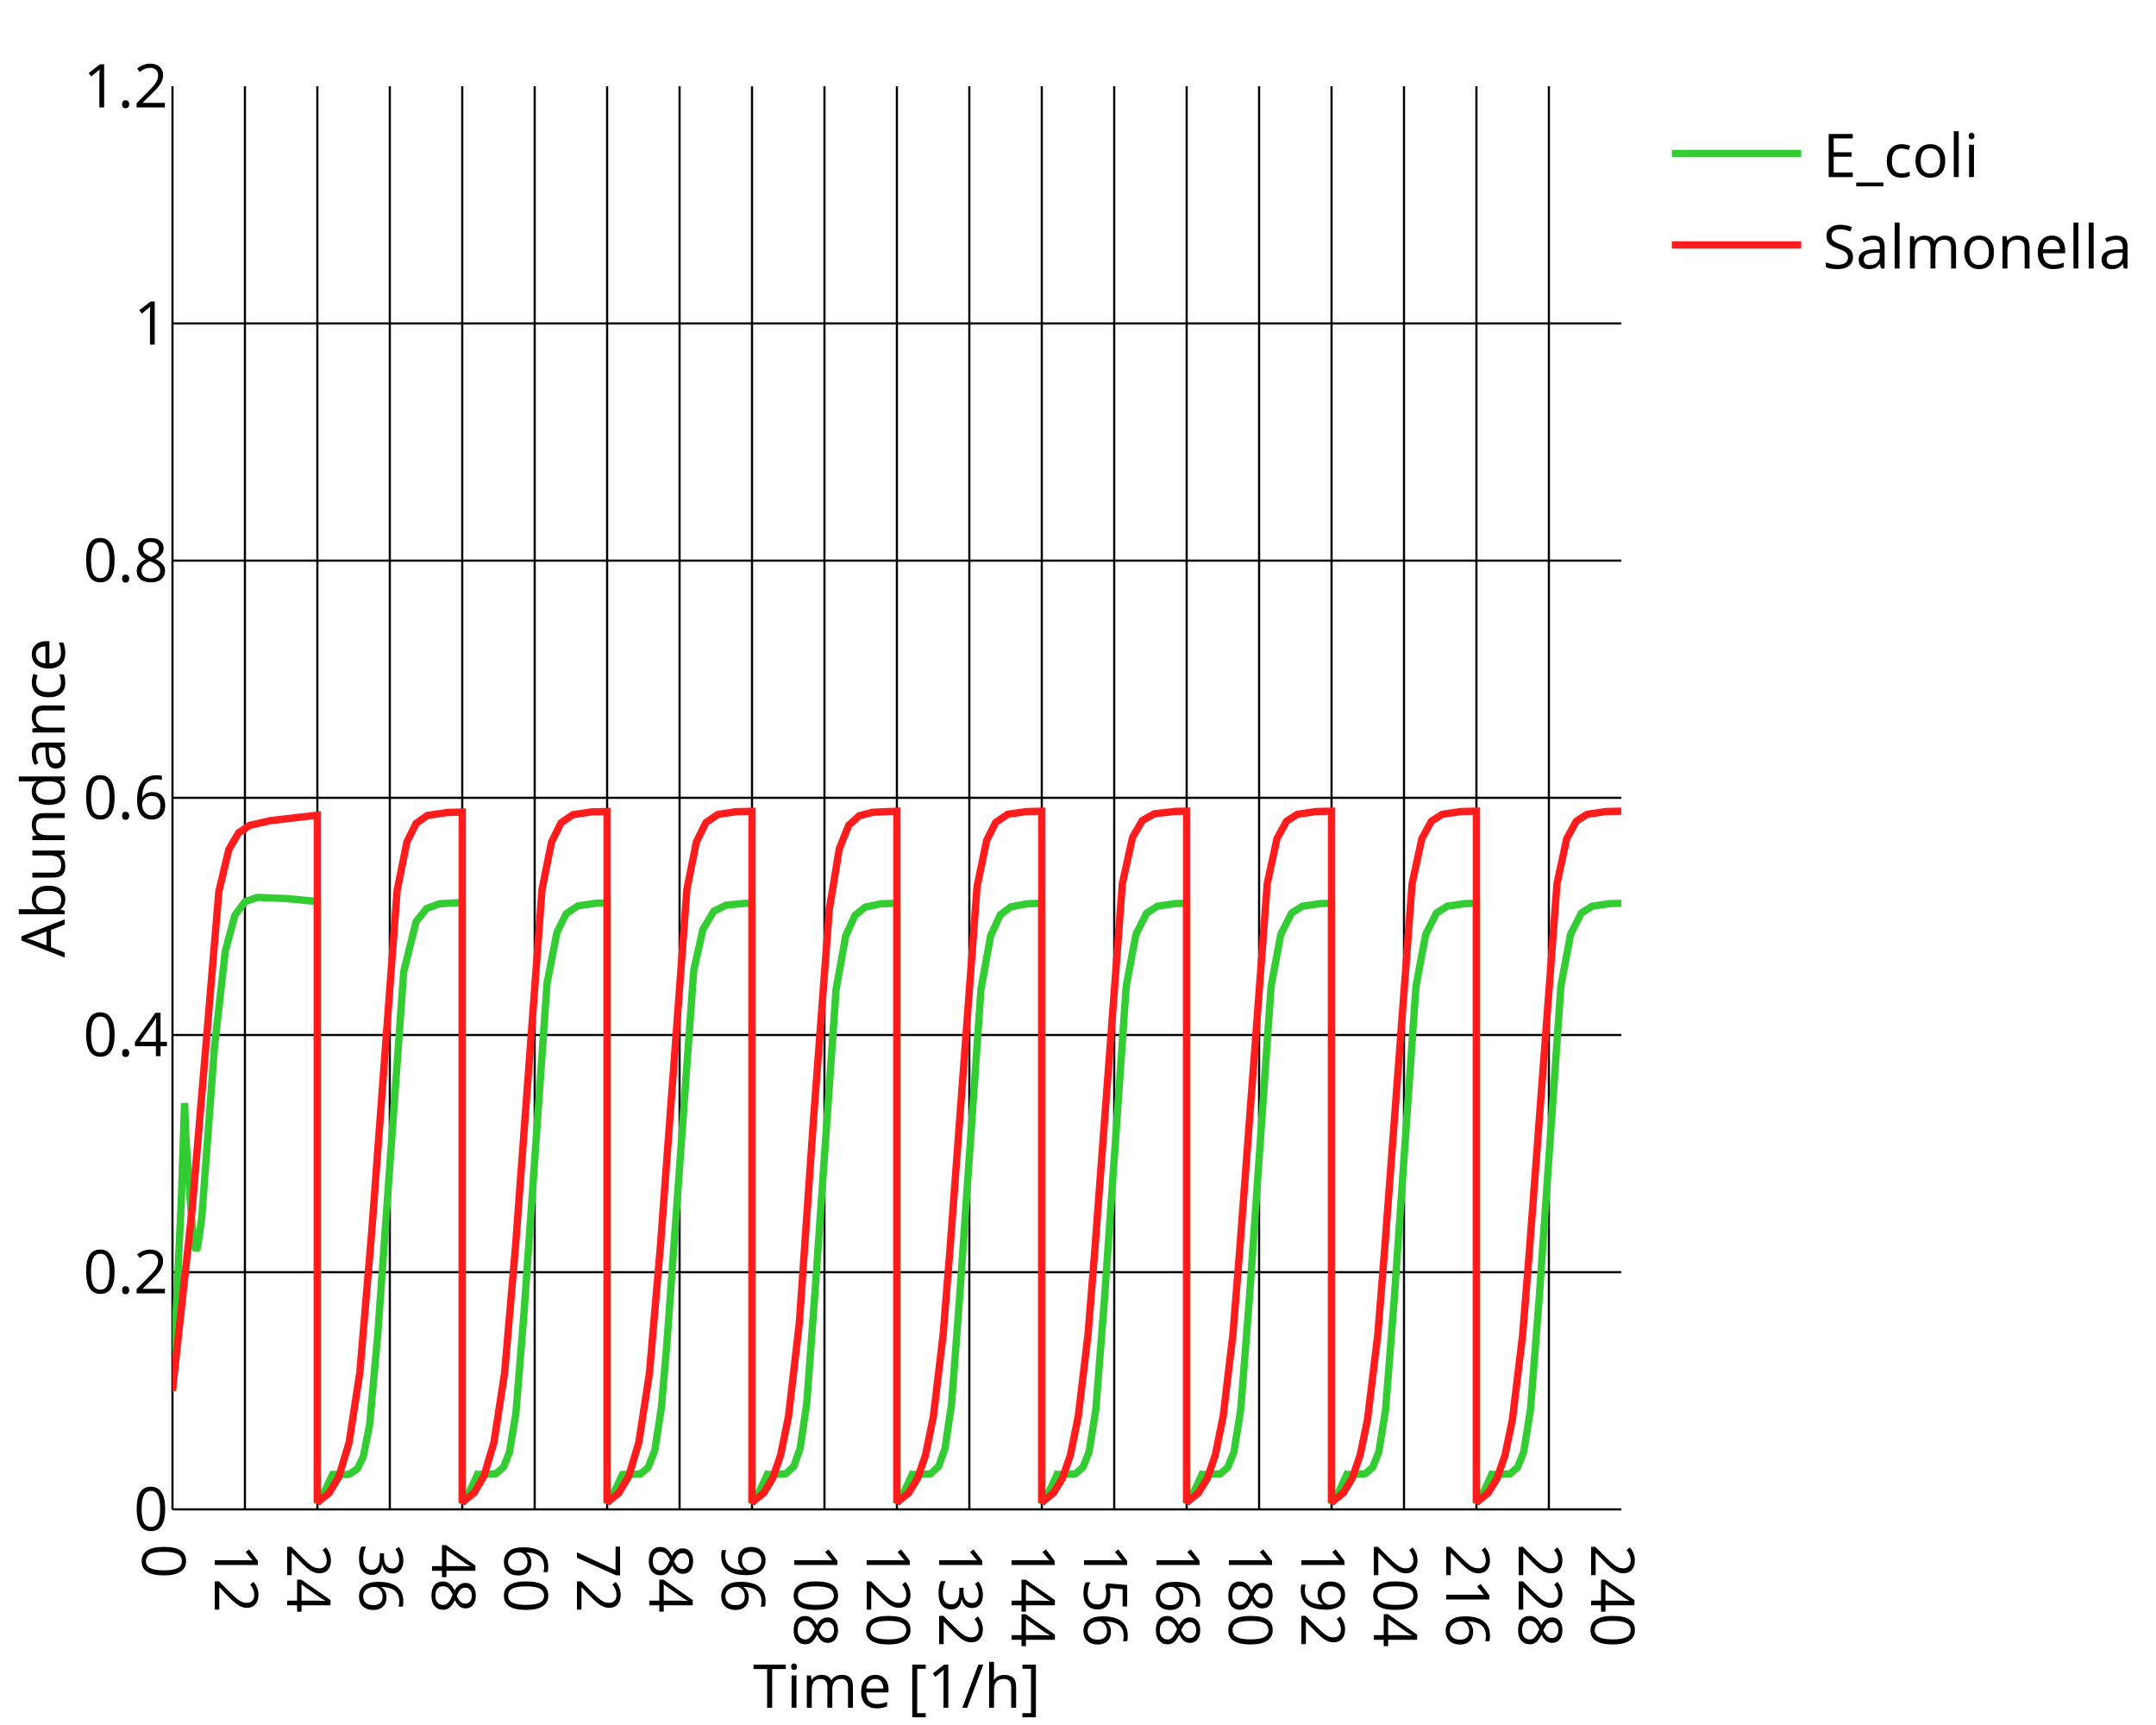
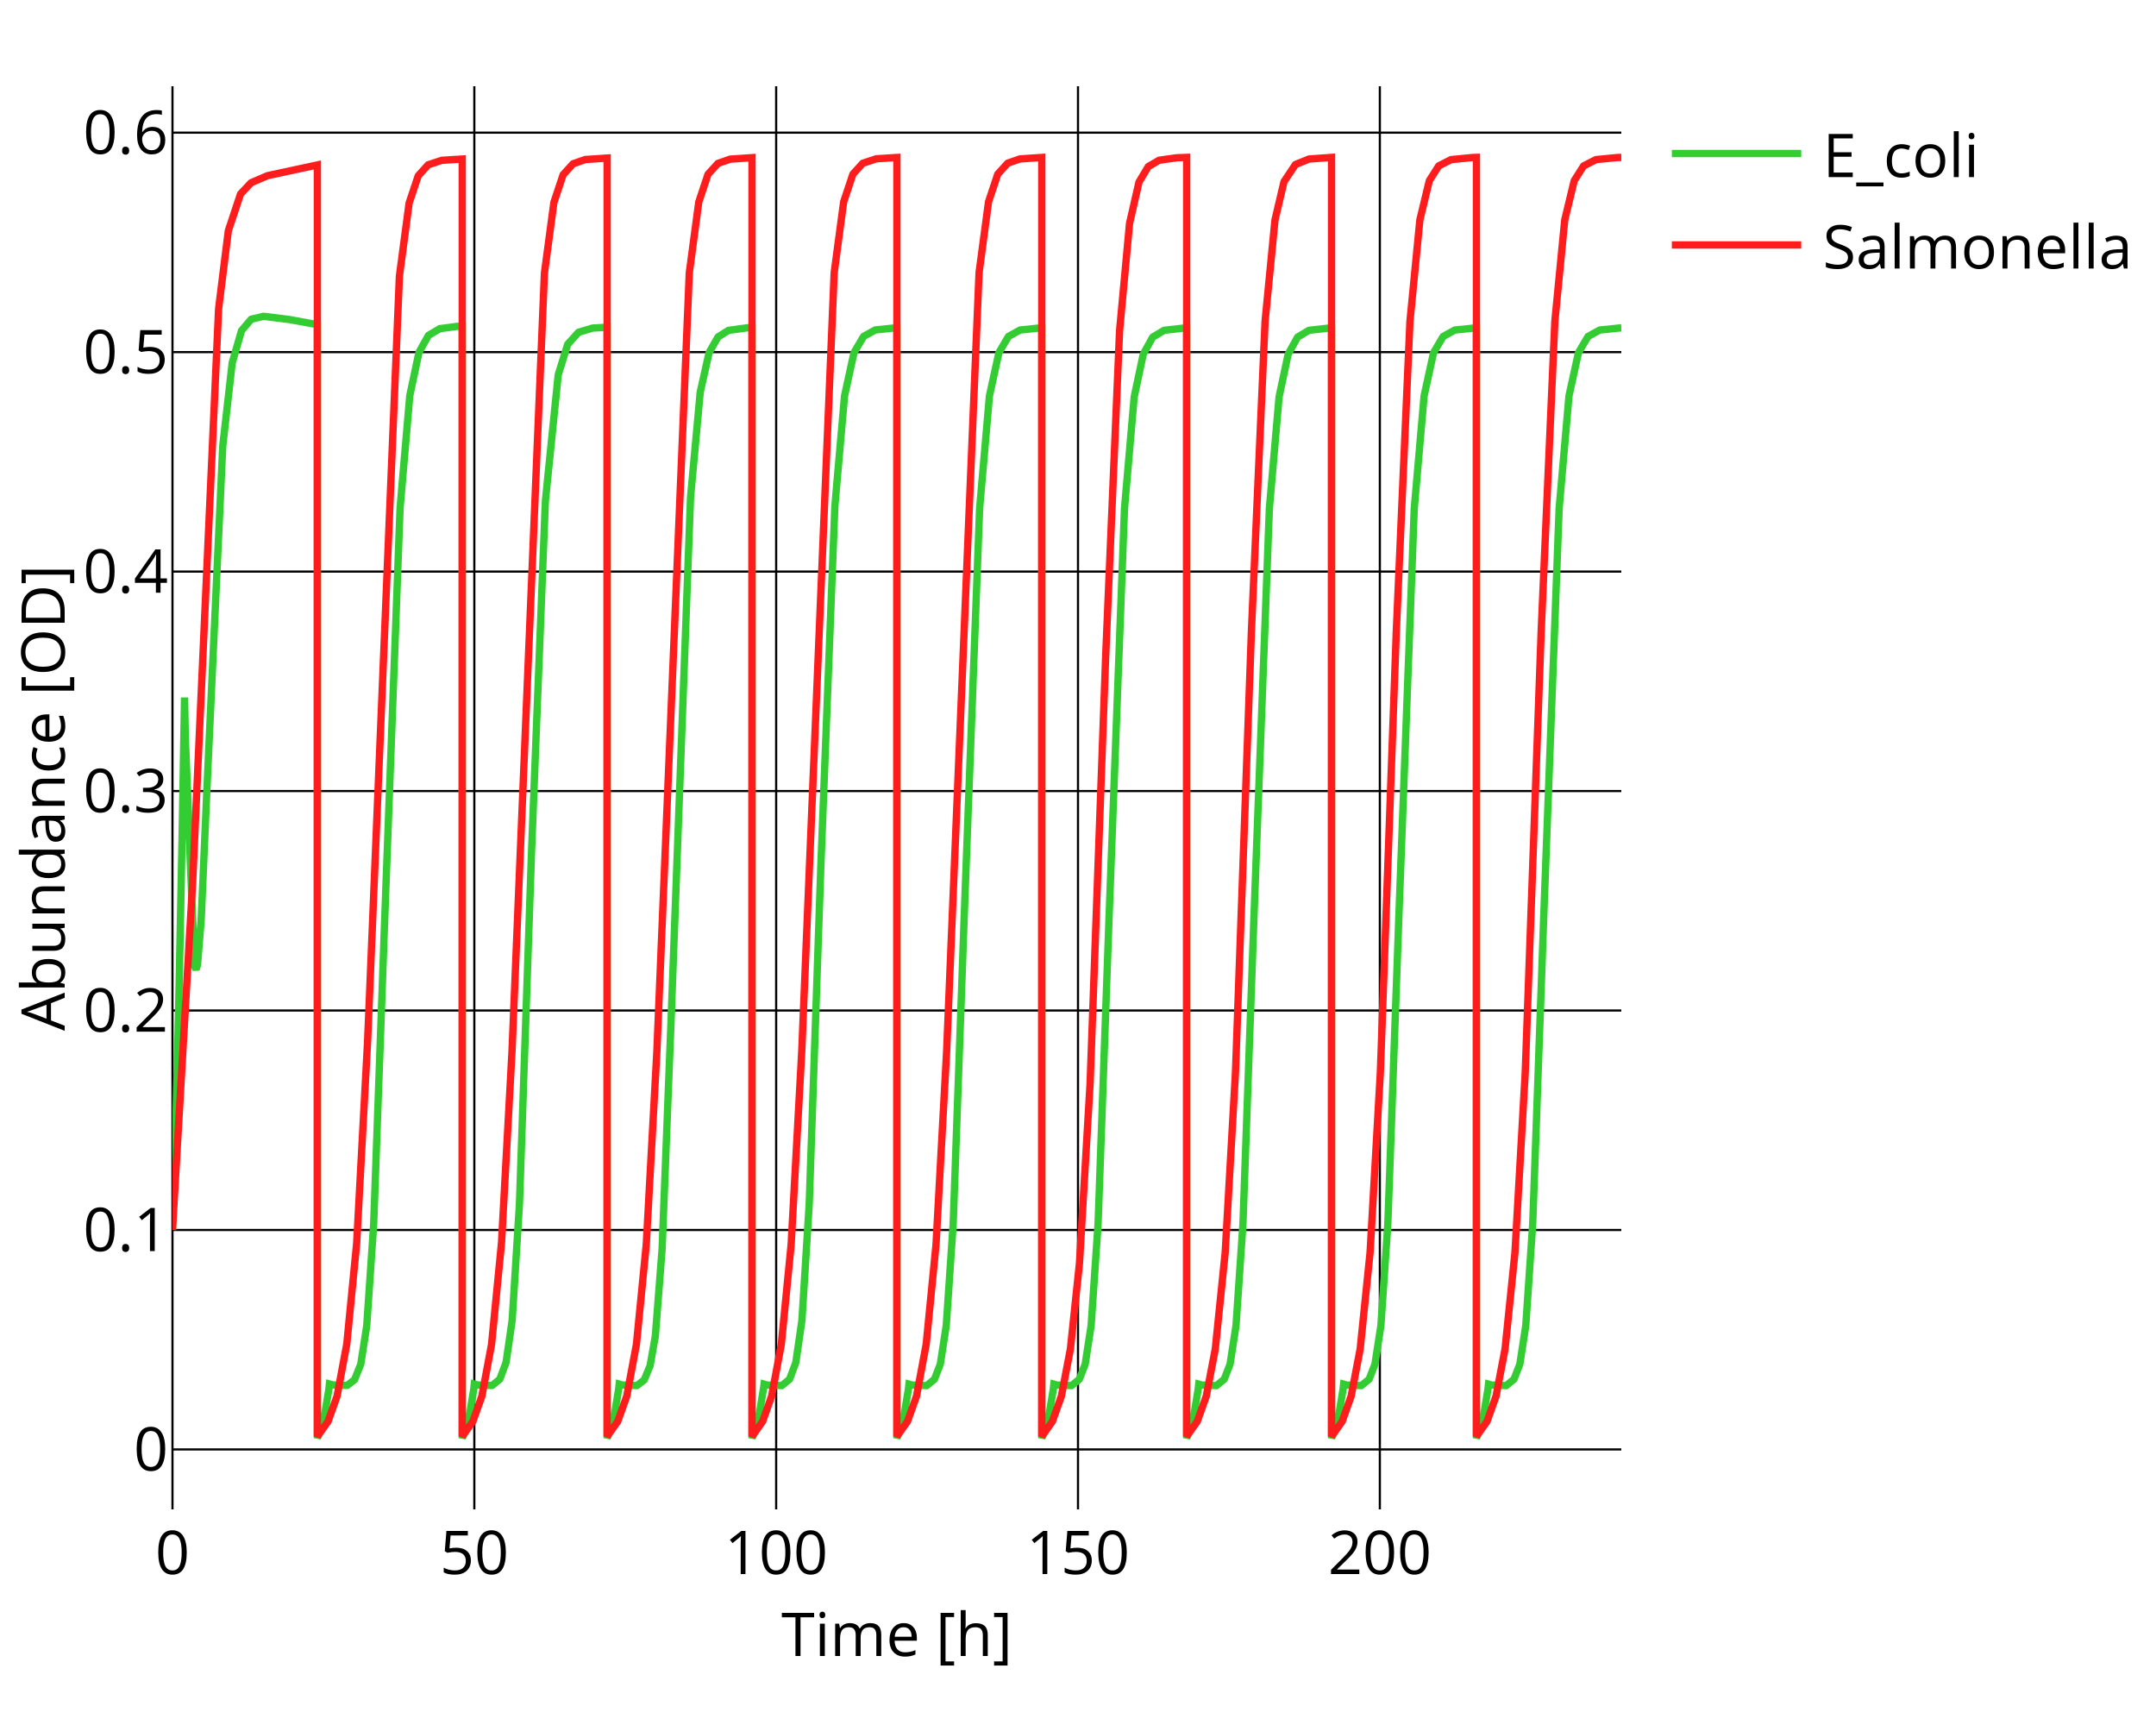
<svg xmlns="http://www.w3.org/2000/svg" class="main-svg" width="500" height="400" style="" viewBox="0 0 500 400">
  <rect x="0" y="0" width="500" height="400" style="fill: rgb(255, 255, 255); fill-opacity: 1;" />
-   <defs id="defs-5e22ca">
+   <defs id="defs-8b52eb">
    <g class="clips">
-       <clipPath id="clip5e22caxyplot" class="plotclip">
+       <clipPath id="clip8b52ebxyplot" class="plotclip">
        <rect width="336" height="330" />
      </clipPath>
-       <clipPath class="axesclip" id="clip5e22cax">
+       <clipPath class="axesclip" id="clip8b52ebx">
        <rect x="40" y="0" width="336" height="400" />
      </clipPath>
-       <clipPath class="axesclip" id="clip5e22cay">
+       <clipPath class="axesclip" id="clip8b52eby">
        <rect x="0" y="20" width="500" height="330" />
      </clipPath>
-       <clipPath class="axesclip" id="clip5e22caxy">
+       <clipPath class="axesclip" id="clip8b52ebxy">
        <rect x="40" y="20" width="336" height="330" />
      </clipPath>
    </g>
    <g class="gradients" />
    <g class="patterns" />
  </defs>
  <g class="bglayer" />
  <g class="layer-below">
    <g class="imagelayer" />
    <g class="shapelayer" />
  </g>
  <g class="cartesianlayer">
    <g class="subplot xy">
      <g class="layer-subplot">
        <g class="shapelayer" />
        <g class="imagelayer" />
      </g>
      <g class="minor-gridlayer">
        <g class="x" />
        <g class="y" />
      </g>
      <g class="gridlayer">
        <g class="x">
-           <path class="xgrid crisp" transform="translate(56.8,0)" d="M0,20v330" style="stroke: rgb(0, 0, 0); stroke-opacity: 1; stroke-width: 0.5px;" />
-           <path class="xgrid crisp" transform="translate(73.6,0)" d="M0,20v330" style="stroke: rgb(0, 0, 0); stroke-opacity: 1; stroke-width: 0.5px;" />
-           <path class="xgrid crisp" transform="translate(90.4,0)" d="M0,20v330" style="stroke: rgb(0, 0, 0); stroke-opacity: 1; stroke-width: 0.5px;" />
-           <path class="xgrid crisp" transform="translate(107.2,0)" d="M0,20v330" style="stroke: rgb(0, 0, 0); stroke-opacity: 1; stroke-width: 0.5px;" />
-           <path class="xgrid crisp" transform="translate(124,0)" d="M0,20v330" style="stroke: rgb(0, 0, 0); stroke-opacity: 1; stroke-width: 0.5px;" />
-           <path class="xgrid crisp" transform="translate(140.8,0)" d="M0,20v330" style="stroke: rgb(0, 0, 0); stroke-opacity: 1; stroke-width: 0.5px;" />
-           <path class="xgrid crisp" transform="translate(157.6,0)" d="M0,20v330" style="stroke: rgb(0, 0, 0); stroke-opacity: 1; stroke-width: 0.5px;" />
-           <path class="xgrid crisp" transform="translate(174.4,0)" d="M0,20v330" style="stroke: rgb(0, 0, 0); stroke-opacity: 1; stroke-width: 0.5px;" />
-           <path class="xgrid crisp" transform="translate(191.2,0)" d="M0,20v330" style="stroke: rgb(0, 0, 0); stroke-opacity: 1; stroke-width: 0.5px;" />
-           <path class="xgrid crisp" transform="translate(208,0)" d="M0,20v330" style="stroke: rgb(0, 0, 0); stroke-opacity: 1; stroke-width: 0.5px;" />
-           <path class="xgrid crisp" transform="translate(224.8,0)" d="M0,20v330" style="stroke: rgb(0, 0, 0); stroke-opacity: 1; stroke-width: 0.5px;" />
-           <path class="xgrid crisp" transform="translate(241.6,0)" d="M0,20v330" style="stroke: rgb(0, 0, 0); stroke-opacity: 1; stroke-width: 0.5px;" />
-           <path class="xgrid crisp" transform="translate(258.4,0)" d="M0,20v330" style="stroke: rgb(0, 0, 0); stroke-opacity: 1; stroke-width: 0.5px;" />
-           <path class="xgrid crisp" transform="translate(275.2,0)" d="M0,20v330" style="stroke: rgb(0, 0, 0); stroke-opacity: 1; stroke-width: 0.5px;" />
-           <path class="xgrid crisp" transform="translate(292,0)" d="M0,20v330" style="stroke: rgb(0, 0, 0); stroke-opacity: 1; stroke-width: 0.5px;" />
-           <path class="xgrid crisp" transform="translate(308.8,0)" d="M0,20v330" style="stroke: rgb(0, 0, 0); stroke-opacity: 1; stroke-width: 0.5px;" />
-           <path class="xgrid crisp" transform="translate(325.6,0)" d="M0,20v330" style="stroke: rgb(0, 0, 0); stroke-opacity: 1; stroke-width: 0.5px;" />
-           <path class="xgrid crisp" transform="translate(342.4,0)" d="M0,20v330" style="stroke: rgb(0, 0, 0); stroke-opacity: 1; stroke-width: 0.5px;" />
-           <path class="xgrid crisp" transform="translate(359.2,0)" d="M0,20v330" style="stroke: rgb(0, 0, 0); stroke-opacity: 1; stroke-width: 0.5px;" />
+           <path class="xgrid crisp" transform="translate(110,0)" d="M0,20v330" style="stroke: rgb(0, 0, 0); stroke-opacity: 1; stroke-width: 0.5px;" />
+           <path class="xgrid crisp" transform="translate(180,0)" d="M0,20v330" style="stroke: rgb(0, 0, 0); stroke-opacity: 1; stroke-width: 0.5px;" />
+           <path class="xgrid crisp" transform="translate(250,0)" d="M0,20v330" style="stroke: rgb(0, 0, 0); stroke-opacity: 1; stroke-width: 0.5px;" />
+           <path class="xgrid crisp" transform="translate(320,0)" d="M0,20v330" style="stroke: rgb(0, 0, 0); stroke-opacity: 1; stroke-width: 0.5px;" />
        </g>
        <g class="y">
-           <path class="ygrid crisp" transform="translate(0,295)" d="M40,0h336" style="stroke: rgb(0, 0, 0); stroke-opacity: 1; stroke-width: 0.5px;" />
-           <path class="ygrid crisp" transform="translate(0,240)" d="M40,0h336" style="stroke: rgb(0, 0, 0); stroke-opacity: 1; stroke-width: 0.5px;" />
-           <path class="ygrid crisp" transform="translate(0,185)" d="M40,0h336" style="stroke: rgb(0, 0, 0); stroke-opacity: 1; stroke-width: 0.5px;" />
-           <path class="ygrid crisp" transform="translate(0,130)" d="M40,0h336" style="stroke: rgb(0, 0, 0); stroke-opacity: 1; stroke-width: 0.5px;" />
-           <path class="ygrid crisp" transform="translate(0,75)" d="M40,0h336" style="stroke: rgb(0, 0, 0); stroke-opacity: 1; stroke-width: 0.5px;" />
+           <path class="ygrid crisp" transform="translate(0,285.21)" d="M40,0h336" style="stroke: rgb(0, 0, 0); stroke-opacity: 1; stroke-width: 0.5px;" />
+           <path class="ygrid crisp" transform="translate(0,234.32)" d="M40,0h336" style="stroke: rgb(0, 0, 0); stroke-opacity: 1; stroke-width: 0.5px;" />
+           <path class="ygrid crisp" transform="translate(0,183.43)" d="M40,0h336" style="stroke: rgb(0, 0, 0); stroke-opacity: 1; stroke-width: 0.5px;" />
+           <path class="ygrid crisp" transform="translate(0,132.54)" d="M40,0h336" style="stroke: rgb(0, 0, 0); stroke-opacity: 1; stroke-width: 0.5px;" />
+           <path class="ygrid crisp" transform="translate(0,81.65)" d="M40,0h336" style="stroke: rgb(0, 0, 0); stroke-opacity: 1; stroke-width: 0.5px;" />
+           <path class="ygrid crisp" transform="translate(0,30.76)" d="M40,0h336" style="stroke: rgb(0, 0, 0); stroke-opacity: 1; stroke-width: 0.5px;" />
        </g>
      </g>
      <g class="zerolinelayer">
        <path class="xzl zl crisp" transform="translate(40,0)" d="M0,20v330" style="stroke: rgb(0, 0, 0); stroke-opacity: 1; stroke-width: 0.5px;" />
-         <path class="yzl zl crisp" transform="translate(0,350)" d="M40,0h336" style="stroke: rgb(0, 0, 0); stroke-opacity: 1; stroke-width: 0.5px;" />
+         <path class="yzl zl crisp" transform="translate(0,336.1)" d="M40,0h336" style="stroke: rgb(0, 0, 0); stroke-opacity: 1; stroke-width: 0.5px;" />
      </g>
      <g class="layer-between">
        <g class="shapelayer" />
        <g class="imagelayer" />
      </g>
      <path class="xlines-below" />
      <path class="ylines-below" />
      <g class="overlines-below" />
      <g class="xaxislayer-below" />
      <g class="yaxislayer-below" />
      <g class="overaxes-below" />
      <g class="overplot">
-         <g class="xy" transform="translate(40,20)" clip-path="url(#clip5e22caxyplot)">
+         <g class="xy" transform="translate(40,20)" clip-path="url(#clip8b52ebxyplot)">
          <g class="scatterlayer mlayer">
-             <g class="trace scatter traceec83c9" style="stroke-miterlimit: 2; opacity: 1;">
+             <g class="trace scatter trace3f4a99" style="stroke-miterlimit: 2; opacity: 1;">
              <g class="fills" />
              <g class="errorbars" />
              <g class="lines">
-                 <path class="js-line" d="M0,302.5L2.08,257.53L2.08,257.45L2.8,235.77L3.08,243.1L3.11,243.84L4.83,268.21L4.87,268.37L5.48,269.87L5.79,269.32L5.82,269.22L6.75,262.74L6.78,262.42L9.71,223.18L9.74,222.81L12.23,200.64L12.27,200.46L14.48,192.23L14.52,192.16L16.77,189.14L16.8,189.11L19.66,188.1L19.7,188.09L26.57,188.37L26.6,188.37L33.6,189.06L33.6,328.59L35.32,325.82L35.32,325.81L37.14,321.91L37.17,321.91L40.87,321.9L40.9,321.89L42.84,320.65L42.87,320.61L44.23,317.83L44.26,317.73L45.71,310.38L45.74,310.15L47.62,289.29L47.65,288.84L53.6,205.53L53.63,205.32L56.5,193.73L56.53,193.67L58.94,190.67L58.97,190.65L61.93,189.57L61.96,189.57L67.2,189.26L67.2,328.59L68.81,326.11L68.81,326.1L70.74,321.92L70.77,321.93L74.99,321.74L75.03,321.72L76.75,320.23L76.78,320.18L78.11,316.85L78.14,316.73L79.62,307.85L79.65,307.59L81.59,283.54L81.62,283.06L86.86,208.04L86.9,207.8L89.15,196.27L89.18,196.18L91.3,191.92L91.33,191.88L94.02,190.06L94.05,190.05L98.21,189.45L98.24,189.45L100.8,189.38L100.8,328.59L102.41,326.11L102.41,326.11L102.41,326.1L104.34,321.93L104.37,321.93L108.56,321.76L108.59,321.74L110.29,320.32L110.32,320.28L111.83,316.37L111.86,316.25L113.37,306.48L113.4,306.2L114.64,291.8L114.67,291.37L120.87,205.19L120.9,204.99L122.99,195.59L123.02,195.5L125.52,191.32L125.55,191.29L128.39,189.89L128.42,189.89L132.92,189.46L132.95,189.46L134.4,189.43L134.4,328.59L136.01,326.11L136.01,326.11L136.01,326.1L137.94,321.93L137.97,321.94L142.19,321.75L142.23,321.73L144.04,320.09L144.08,320.04L145.52,315.99L145.56,315.85L147.07,305.62L147.1,305.33L149.19,277.05L149.22,276.53L153.88,209.57L153.91,209.31L156.13,197.04L156.16,196.94L158.26,192.3L158.29,192.26L160.63,190.36L160.66,190.35L164.27,189.58L164.3,189.58L168,189.45L168,328.59L169.5,326.37L169.5,326.37L169.5,326.36L171.54,321.93L171.57,321.94L175.79,321.75L175.83,321.73L177.64,320.09L177.68,320.04L179.12,315.99L179.16,315.85L180.67,305.62L180.7,305.32L182.67,279.08L182.7,278.58L187.48,209.57L187.51,209.32L189.73,197.05L189.76,196.94L191.98,192.14L192.01,192.1L194.39,190.3L194.42,190.29L198.21,189.57L198.24,189.57L201.6,189.46L201.6,328.59L203.1,326.37L203.1,326.37L203.1,326.36L205.14,321.93L205.17,321.94L209.39,321.75L209.43,321.73L211.12,320.28L211.15,320.23L212.54,316.74L212.57,316.62L214.11,307.04L214.14,306.76L216.15,281.08L216.18,280.59L221.17,208.82L221.2,208.58L223.42,196.74L223.45,196.64L225.92,191.75L225.95,191.72L228.42,190.14L228.45,190.13L232.64,189.52L232.67,189.52L235.2,189.46L235.2,328.59L236.7,326.37L236.7,326.37L236.7,326.36L238.74,321.93L238.77,321.94L242.99,321.75L243.03,321.73L244.72,320.28L244.75,320.23L246.14,316.74L246.17,316.62L247.71,307.04L247.74,306.76L249.75,281.08L249.78,280.59L254.77,208.82L254.8,208.58L257.02,196.74L257.05,196.64L259.52,191.75L259.55,191.72L262.02,190.14L262.05,190.13L266.21,189.53L266.24,189.53L268.8,189.46L268.8,328.59L270.3,326.37L270.3,326.37L270.3,326.36L272.34,321.93L272.37,321.94L276.59,321.75L276.63,321.73L278.32,320.28L278.35,320.23L279.74,316.74L279.77,316.62L281.31,307.04L281.34,306.76L283.35,281.08L283.38,280.59L288.37,208.83L288.4,208.58L290.62,196.74L290.65,196.64L293.12,191.75L293.15,191.72L295.62,190.14L295.65,190.13L299.81,189.53L299.84,189.53L302.4,189.46L302.4,328.59L303.9,326.37L303.9,326.37L303.9,326.36L305.94,321.93L305.97,321.94L310.19,321.75L310.23,321.73L311.92,320.28L311.95,320.23L313.34,316.74L313.37,316.62L314.91,307.04L314.94,306.76L316.95,281.08L316.98,280.59L321.97,208.83L322,208.58L324.22,196.74L324.25,196.64L326.72,191.75L326.75,191.72L329.22,190.14L329.25,190.13L333.41,189.53L333.44,189.53L336,189.46" style="vector-effect: none; fill: none; stroke: rgb(51, 204, 51); stroke-opacity: 1; stroke-width: 1.7px; opacity: 1;" />
+                 <path class="js-line" d="M0,265.21L0.7,243.53L0.7,243.43L1.44,213.72L1.44,213.59L2.19,175.86L2.2,175.71L2.8,141.73L2.95,149.53L2.98,151.01L5.11,203.94L5.14,204.1L5.45,204.83L5.79,203.8L5.82,203.62L6.65,193.33L6.68,192.77L7.86,165.83L7.89,165.02L11.65,83.61L11.68,83.21L13.84,64.23L13.87,64.06L16,56.71L16.03,56.64L18.25,54.04L18.28,54.02L21.11,53.35L21.14,53.35L27.16,54.1L27.19,54.11L33.6,55.28L33.6,313.49L34.99,309.81L34.99,309.79L36.27,302.13L36.27,302.1L36.4,300.92L37.11,301.12L37.14,301.13L40.5,301.26L40.53,301.25L42.2,299.95L42.23,299.91L43.65,296.38L43.68,296.26L45.03,287.56L45.06,287.27L46.64,264.18L46.67,263.55L49.01,198.88L49.04,197.89L52.77,98.1L52.8,97.58L55.02,71.88L55.05,71.66L57.15,61.77L57.18,61.68L59.34,57.8L59.37,57.77L61.99,56.21L62.02,56.21L65.94,55.69L65.97,55.69L67.2,55.65L67.2,313.5L68.59,309.82L68.59,309.8L69.87,302.12L69.87,302.1L70,300.94L70.71,301.14L70.74,301.15L74.1,301.28L74.13,301.27L75.89,299.83L75.92,299.78L77.34,295.99L77.37,295.86L78.76,286.26L78.79,285.95L80.45,259.43L80.48,258.76L83.23,178.68L83.26,177.69L86.46,96.57L86.49,96.06L89.45,66.97L89.49,66.81L91.64,59.88L91.67,59.82L94.14,57.07L94.17,57.05L97.41,56.08L97.44,56.08L100.8,55.88L100.8,313.5L102.19,309.82L102.19,309.81L103.47,302.14L103.47,302.11L103.6,300.95L104.31,301.16L104.34,301.16L107.7,301.29L107.73,301.28L109.37,300.01L109.4,299.97L110.75,296.72L110.78,296.61L111.96,289.92L111.99,289.67L113.53,269.89L113.56,269.33L115.72,214.29L115.75,213.33L120.13,95.63L120.16,95.13L122.38,71.03L122.41,70.83L124.44,61.8L124.47,61.72L126.51,58.15L126.54,58.12L128.94,56.61L128.97,56.6L133.38,56L133.41,56L134.4,55.97L134.4,313.5L135.79,309.82L135.79,309.81L137.17,301.24L137.17,301.22L137.2,300.96L137.91,301.16L137.94,301.17L141.3,301.3L141.33,301.29L143.09,299.84L143.12,299.79L144.54,296L144.57,295.87L145.96,286.26L145.99,285.95L147.65,259.42L147.68,258.74L150.3,182.66L150.33,181.67L153.6,97.67L153.63,97.16L155.85,71.92L155.88,71.7L158.04,61.83L158.07,61.75L160.26,58.03L160.29,58L162.97,56.52L163.01,56.51L167.78,56.01L167.82,56.01L168,56.01L168,313.5L169.39,309.82L169.39,309.81L170.67,302.12L170.67,302.1L170.8,300.96L171.51,301.16L171.54,301.17L174.9,301.3L174.93,301.29L176.69,299.84L176.72,299.79L178.05,296.37L178.08,296.25L179.43,287.48L179.46,287.18L181.04,263.97L181.07,263.34L183.5,195.62L183.53,194.63L187.17,98.2L187.2,97.68L189.45,71.93L189.48,71.71L191.64,61.85L191.67,61.76L193.86,58.04L193.89,58.01L196.57,56.53L196.61,56.52L201.35,56.03L201.38,56.03L201.6,56.02L201.6,313.5L202.99,309.82L202.99,309.81L204.27,302.12L204.27,302.1L204.4,300.96L205.11,301.16L205.14,301.17L208.5,301.3L208.53,301.29L210.29,299.84L210.32,299.79L211.65,296.37L211.68,296.25L213.03,287.48L213.06,287.18L214.64,263.97L214.67,263.34L217.1,195.62L217.13,194.63L220.77,98.21L220.8,97.69L223.02,72.16L223.05,71.94L225.12,62.2L225.15,62.11L227.31,58.2L227.34,58.17L229.96,56.6L229.99,56.59L234.95,56.03L234.98,56.03L235.2,56.03L235.2,313.5L236.59,309.82L236.59,309.81L237.87,302.12L237.87,302.1L238,300.96L238.71,301.16L238.74,301.17L242.1,301.3L242.13,301.29L243.89,299.84L243.92,299.79L245.25,296.37L245.28,296.25L246.63,287.48L246.66,287.18L248.24,263.97L248.27,263.34L250.7,195.62L250.73,194.63L254.37,98.21L254.4,97.69L256.62,72.16L256.65,71.94L258.72,62.2L258.75,62.11L260.91,58.2L260.94,58.17L263.56,56.6L263.59,56.59L268.52,56.04L268.55,56.04L268.8,56.03L268.8,313.5L270.19,309.82L270.19,309.81L271.47,302.12L271.47,302.1L271.6,300.96L272.31,301.16L272.34,301.17L275.7,301.3L275.73,301.29L277.49,299.84L277.52,299.79L278.85,296.37L278.88,296.25L280.23,287.48L280.26,287.18L281.84,263.97L281.87,263.34L284.3,195.62L284.33,194.63L287.97,98.21L288,97.69L290.25,71.94L290.28,71.72L292.44,61.86L292.47,61.77L294.66,58.05L294.69,58.02L297.37,56.54L297.41,56.53L302.15,56.04L302.18,56.04L302.4,56.03L302.4,313.5L303.79,309.82L303.79,309.81L305.07,302.12L305.07,302.1L305.2,300.96L305.91,301.16L305.94,301.17L309.3,301.3L309.33,301.29L311.09,299.84L311.12,299.79L312.45,296.37L312.48,296.25L313.83,287.48L313.86,287.18L315.44,263.97L315.47,263.34L317.9,195.62L317.93,194.63L321.57,98.21L321.6,97.69L323.85,71.94L323.88,71.72L326.04,61.86L326.07,61.77L328.26,58.05L328.29,58.02L330.97,56.54L331.01,56.53L335.75,56.04L335.78,56.04L336,56.03" style="vector-effect: none; fill: none; stroke: rgb(51, 204, 51); stroke-opacity: 1; stroke-width: 1.7px; opacity: 1;" />
              </g>
              <g class="points" />
              <g class="text" />
            </g>
-             <g class="trace scatter tracecc3626" style="stroke-miterlimit: 2; opacity: 1;">
+             <g class="trace scatter trace1b7597" style="stroke-miterlimit: 2; opacity: 1;">
              <g class="fills" />
              <g class="errorbars" />
              <g class="lines">
-                 <path class="js-line" d="M0,302.5L4.59,260.1L4.62,259.71L10.75,186.77L10.79,186.58L13.04,177.1L13.07,177.01L15.32,173.14L15.35,173.11L17.94,171.39L17.97,171.38L22.66,170.3L22.69,170.3L31.84,169.23L31.87,169.23L33.6,169.05L33.6,328.39L36.34,326.19L36.34,326.19L36.34,326.18L38.56,322.47L38.59,322.4L40.93,314.6L40.96,314.46L43.43,298.39L43.46,298.12L46.24,265.27L46.27,264.81L52.09,186.59L52.12,186.37L54.37,175.23L54.41,175.14L56.5,170.95L56.53,170.92L59.09,169.1L59.12,169.09L63.84,168.39L63.87,168.39L67.2,168.31L67.2,328.38L69.93,326.19L69.93,326.18L72.22,322.29L72.25,322.22L74.53,314.53L74.56,314.39L77,298.52L77.03,298.25L79.59,268.62L79.62,268.18L85.69,186.4L85.72,186.18L87.88,175.37L87.91,175.27L90.1,170.82L90.13,170.78L92.85,168.92L92.88,168.91L97.16,168.27L97.19,168.27L100.8,168.18L100.8,328.38L103.52,326.19L103.52,326.19L103.53,326.18L105.82,322.28L105.85,322.21L108.13,314.52L108.16,314.38L110.6,298.5L110.63,298.23L113.19,268.58L113.22,268.14L119.29,186.35L119.32,186.13L121.48,175.32L121.51,175.22L123.7,170.77L123.73,170.73L126.45,168.87L126.48,168.86L130.76,168.22L130.79,168.22L134.4,168.13L134.4,328.38L137.12,326.19L137.12,326.19L137.12,326.18L139.17,322.84L139.2,322.77L141.02,317.46L141.05,317.35L142.84,308.56L142.87,308.37L145.37,286.78L145.4,286.43L148.61,240.35L148.64,239.85L152.31,191.06L152.34,190.79L154.62,176.92L154.65,176.8L156.84,171.37L156.87,171.32L159.27,169.17L159.31,169.16L162.42,168.35L162.45,168.35L168,168.11L168,328.38L170.72,326.19L170.72,326.19L170.72,326.18L172.77,322.84L172.8,322.77L174.62,317.46L174.65,317.35L176.44,308.56L176.47,308.36L178.72,289.49L178.75,289.16L180.23,270.74L180.27,270.31L186.59,185.65L186.62,185.44L188.81,174.91L188.84,174.82L190.9,170.74L190.93,170.7L193.68,168.83L193.71,168.82L197.93,168.2L197.96,168.2L201.6,168.11L201.6,328.38L204.32,326.19L204.32,326.19L204.32,326.18L206.37,322.84L206.4,322.77L208.22,317.46L208.25,317.35L210.04,308.55L210.07,308.36L212.32,289.49L212.35,289.16L213.83,270.74L213.87,270.3L220.28,185L220.31,184.79L222.65,174.2L222.68,174.11L224.9,170.29L224.93,170.26L227.71,168.7L227.74,168.69L232.64,168.15L232.67,168.15L235.2,168.1L235.2,328.38L237.92,326.19L237.92,326.19L237.92,326.18L239.97,322.84L240,322.77L241.82,317.46L241.85,317.35L243.64,308.55L243.67,308.36L245.92,289.49L245.95,289.16L247.43,270.74L247.47,270.3L253.88,185L253.91,184.79L256.13,174.54L256.16,174.45L258.35,170.45L258.38,170.42L260.85,168.84L260.88,168.83L265.16,168.19L265.19,168.19L268.8,168.1L268.8,328.38L271.52,326.19L271.52,326.19L271.52,326.18L273.57,322.84L273.6,322.77L275.42,317.46L275.45,317.34L277.12,309.31L277.15,309.12L279.52,289.49L279.55,289.16L281.03,270.74L281.07,270.3L287.48,185L287.51,184.79L289.73,174.54L289.76,174.45L291.95,170.45L291.98,170.42L294.45,168.84L294.48,168.83L298.76,168.19L298.79,168.19L302.4,168.1L302.4,328.38L305.12,326.19L305.12,326.19L305.12,326.18L307.17,322.84L307.2,322.77L309.02,317.46L309.05,317.34L310.72,309.31L310.75,309.12L313.12,289.49L313.15,289.16L314.63,270.74L314.67,270.3L321.08,185L321.11,184.79L323.33,174.54L323.36,174.45L325.55,170.45L325.58,170.42L328.05,168.84L328.08,168.83L332.36,168.19L332.39,168.19L336,168.1" style="vector-effect: none; fill: none; stroke: rgb(255, 28, 28); stroke-opacity: 1; stroke-width: 1.7px; opacity: 1;" />
+                 <path class="js-line" d="M0,265.21L4.68,184.59L4.71,183.86L10.69,51.76L10.72,51.4L12.94,33.6L12.97,33.45L15.78,25L15.81,24.95L18.22,22.39L18.25,22.37L22.04,20.74L22.07,20.73L33.6,18.25L33.6,313.12L36.09,309.58L36.09,309.57L38.16,303.77L38.19,303.65L40.41,291.72L40.44,291.49L42.69,268.57L42.72,268.16L45.25,221.45L45.28,220.72L52.62,44.2L52.65,43.85L54.87,27.16L54.9,27.02L56.99,20.78L57.03,20.73L59.28,18.23L59.31,18.21L62.48,17.17L62.51,17.17L67.2,16.88L67.2,313.11L69.67,309.59L69.67,309.58L71.73,303.83L71.76,303.71L73.98,291.83L74.01,291.61L76.29,268.37L76.32,267.95L78.73,223.98L78.76,223.26L86.25,43.52L86.28,43.17L88.44,27.03L88.47,26.89L90.59,20.53L90.63,20.48L92.88,18L92.91,17.98L95.74,16.99L95.77,16.99L100.8,16.65L100.8,313.11L103.27,309.58L103.27,309.58L103.27,309.57L105.33,303.82L105.36,303.7L107.58,291.81L107.61,291.59L109.86,268.75L109.89,268.33L112.33,223.91L112.36,223.2L119.85,43.42L119.88,43.08L122.04,26.94L122.07,26.8L124.19,20.44L124.23,20.39L126.48,17.91L126.51,17.89L129.34,16.9L129.37,16.9L134.4,16.56L134.4,313.11L136.87,309.58L136.87,309.58L136.87,309.57L138.93,303.81L138.96,303.7L141.18,291.81L141.21,291.58L143.46,268.74L143.49,268.32L145.93,223.89L145.96,223.17L153.45,43.38L153.48,43.04L155.64,26.91L155.67,26.76L157.79,20.41L157.83,20.35L160.08,17.87L160.11,17.85L163.28,16.81L163.31,16.81L168,16.52L168,313.1L170.47,309.58L170.47,309.58L170.47,309.57L172.53,303.81L172.56,303.7L174.78,291.8L174.81,291.58L177.06,268.73L177.09,268.31L179.53,223.88L179.56,223.16L187.05,43.37L187.08,43.03L189.24,26.89L189.27,26.75L191.39,20.39L191.43,20.34L193.68,17.86L193.71,17.84L196.54,16.85L196.57,16.85L201.6,16.51L201.6,313.1L204.07,309.58L204.07,309.58L204.07,309.57L206.13,303.81L206.16,303.69L208.22,292.9L208.25,292.68L210.32,273.11L210.35,272.73L212.79,231.5L212.82,230.83L216.36,133.71L216.39,132.81L219.63,56.98L219.66,56.5L221.94,31.94L221.97,31.73L224.13,22.28L224.16,22.2L226.29,18.64L226.32,18.61L228.82,17.16L228.85,17.15L232.92,16.58L232.95,16.58L235.2,16.5L235.2,313.1L237.67,309.58L237.67,309.58L237.67,309.57L239.73,303.81L239.76,303.69L241.82,292.9L241.85,292.68L244.1,270.77L244.14,270.36L246.51,228.78L246.54,228.09L250.18,127.41L250.21,126.52L253.38,54.61L253.42,54.15L255.67,31.12L255.7,30.93L257.76,22.19L257.79,22.11L260.41,18.17L260.44,18.15L263.59,16.87L263.62,16.87L268.8,16.5L268.8,313.1L271.27,309.58L271.27,309.58L271.27,309.57L273.33,303.81L273.36,303.69L275.42,292.9L275.45,292.68L277.7,270.77L277.74,270.36L280.11,228.78L280.14,228.09L283.78,127.41L283.81,126.52L286.98,54.61L287.02,54.15L289.27,31.12L289.3,30.92L291.46,21.96L291.49,21.88L293.64,18.49L293.67,18.46L296.51,17.02L296.54,17.01L301.57,16.52L301.6,16.52L302.4,16.5L302.4,313.1L304.87,309.58L304.87,309.58L304.87,309.57L306.93,303.81L306.96,303.69L309.02,292.9L309.05,292.68L311.3,270.77L311.34,270.36L313.71,228.78L313.74,228.09L317.38,127.41L317.41,126.52L320.58,54.61L320.62,54.15L322.87,31.12L322.9,30.92L325.06,21.96L325.09,21.88L327.24,18.49L327.27,18.46L330.11,17.02L330.14,17.01L335.17,16.52L335.2,16.52L336,16.5" style="vector-effect: none; fill: none; stroke: rgb(255, 28, 28); stroke-opacity: 1; stroke-width: 1.7px; opacity: 1;" />
              </g>
              <g class="points" />
              <g class="text" />
            </g>
          </g>
        </g>
      </g>
      <path class="xlines-above crisp" d="M0,0" style="fill: none;" />
      <path class="ylines-above crisp" d="M0,0" style="fill: none;" />
      <g class="overlines-above" />
      <g class="xaxislayer-above">
        <g class="xtick">
-           <text text-anchor="start" x="0" y="365" transform="translate(40,0) rotate(90,0,358)" style="font-family: 'Open Sans', verdana, arial, sans-serif; font-size: 14px; fill: rgb(0, 0, 0); fill-opacity: 1; white-space: pre; opacity: 1;">0</text>
+           <text text-anchor="middle" x="0" y="365" transform="translate(40,0)" style="font-family: 'Open Sans', verdana, arial, sans-serif; font-size: 14px; fill: rgb(0, 0, 0); fill-opacity: 1; white-space: pre; opacity: 1;">0</text>
        </g>
        <g class="xtick">
-           <text text-anchor="start" x="0" y="365" style="font-family: 'Open Sans', verdana, arial, sans-serif; font-size: 14px; fill: rgb(0, 0, 0); fill-opacity: 1; white-space: pre; opacity: 1;" transform="translate(56.8,0) rotate(90,0,358)">12</text>
+           <text text-anchor="middle" x="0" y="365" style="font-family: 'Open Sans', verdana, arial, sans-serif; font-size: 14px; fill: rgb(0, 0, 0); fill-opacity: 1; white-space: pre; opacity: 1;" transform="translate(110,0)">50</text>
        </g>
        <g class="xtick">
-           <text text-anchor="start" x="0" y="365" style="font-family: 'Open Sans', verdana, arial, sans-serif; font-size: 14px; fill: rgb(0, 0, 0); fill-opacity: 1; white-space: pre; opacity: 1;" transform="translate(73.6,0) rotate(90,0,358)">24</text>
+           <text text-anchor="middle" x="0" y="365" style="font-family: 'Open Sans', verdana, arial, sans-serif; font-size: 14px; fill: rgb(0, 0, 0); fill-opacity: 1; white-space: pre; opacity: 1;" transform="translate(180,0)">100</text>
        </g>
        <g class="xtick">
-           <text text-anchor="start" x="0" y="365" style="font-family: 'Open Sans', verdana, arial, sans-serif; font-size: 14px; fill: rgb(0, 0, 0); fill-opacity: 1; white-space: pre; opacity: 1;" transform="translate(90.4,0) rotate(90,0,358)">36</text>
+           <text text-anchor="middle" x="0" y="365" style="font-family: 'Open Sans', verdana, arial, sans-serif; font-size: 14px; fill: rgb(0, 0, 0); fill-opacity: 1; white-space: pre; opacity: 1;" transform="translate(250,0)">150</text>
        </g>
        <g class="xtick">
-           <text text-anchor="start" x="0" y="365" style="font-family: 'Open Sans', verdana, arial, sans-serif; font-size: 14px; fill: rgb(0, 0, 0); fill-opacity: 1; white-space: pre; opacity: 1;" transform="translate(107.2,0) rotate(90,0,358)">48</text>
-         </g>
-         <g class="xtick">
-           <text text-anchor="start" x="0" y="365" style="font-family: 'Open Sans', verdana, arial, sans-serif; font-size: 14px; fill: rgb(0, 0, 0); fill-opacity: 1; white-space: pre; opacity: 1;" transform="translate(124,0) rotate(90,0,358)">60</text>
-         </g>
-         <g class="xtick">
-           <text text-anchor="start" x="0" y="365" style="font-family: 'Open Sans', verdana, arial, sans-serif; font-size: 14px; fill: rgb(0, 0, 0); fill-opacity: 1; white-space: pre; opacity: 1;" transform="translate(140.8,0) rotate(90,0,358)">72</text>
-         </g>
-         <g class="xtick">
-           <text text-anchor="start" x="0" y="365" style="font-family: 'Open Sans', verdana, arial, sans-serif; font-size: 14px; fill: rgb(0, 0, 0); fill-opacity: 1; white-space: pre; opacity: 1;" transform="translate(157.6,0) rotate(90,0,358)">84</text>
-         </g>
-         <g class="xtick">
-           <text text-anchor="start" x="0" y="365" style="font-family: 'Open Sans', verdana, arial, sans-serif; font-size: 14px; fill: rgb(0, 0, 0); fill-opacity: 1; white-space: pre; opacity: 1;" transform="translate(174.4,0) rotate(90,0,358)">96</text>
-         </g>
-         <g class="xtick">
-           <text text-anchor="start" x="0" y="365" style="font-family: 'Open Sans', verdana, arial, sans-serif; font-size: 14px; fill: rgb(0, 0, 0); fill-opacity: 1; white-space: pre; opacity: 1;" transform="translate(191.2,0) rotate(90,0,358)">108</text>
-         </g>
-         <g class="xtick">
-           <text text-anchor="start" x="0" y="365" style="font-family: 'Open Sans', verdana, arial, sans-serif; font-size: 14px; fill: rgb(0, 0, 0); fill-opacity: 1; white-space: pre; opacity: 1;" transform="translate(208,0) rotate(90,0,358)">120</text>
-         </g>
-         <g class="xtick">
-           <text text-anchor="start" x="0" y="365" style="font-family: 'Open Sans', verdana, arial, sans-serif; font-size: 14px; fill: rgb(0, 0, 0); fill-opacity: 1; white-space: pre; opacity: 1;" transform="translate(224.8,0) rotate(90,0,358)">132</text>
-         </g>
-         <g class="xtick">
-           <text text-anchor="start" x="0" y="365" style="font-family: 'Open Sans', verdana, arial, sans-serif; font-size: 14px; fill: rgb(0, 0, 0); fill-opacity: 1; white-space: pre; opacity: 1;" transform="translate(241.6,0) rotate(90,0,358)">144</text>
-         </g>
-         <g class="xtick">
-           <text text-anchor="start" x="0" y="365" style="font-family: 'Open Sans', verdana, arial, sans-serif; font-size: 14px; fill: rgb(0, 0, 0); fill-opacity: 1; white-space: pre; opacity: 1;" transform="translate(258.4,0) rotate(90,0,358)">156</text>
-         </g>
-         <g class="xtick">
-           <text text-anchor="start" x="0" y="365" style="font-family: 'Open Sans', verdana, arial, sans-serif; font-size: 14px; fill: rgb(0, 0, 0); fill-opacity: 1; white-space: pre; opacity: 1;" transform="translate(275.2,0) rotate(90,0,358)">168</text>
-         </g>
-         <g class="xtick">
-           <text text-anchor="start" x="0" y="365" style="font-family: 'Open Sans', verdana, arial, sans-serif; font-size: 14px; fill: rgb(0, 0, 0); fill-opacity: 1; white-space: pre; opacity: 1;" transform="translate(292,0) rotate(90,0,358)">180</text>
-         </g>
-         <g class="xtick">
-           <text text-anchor="start" x="0" y="365" style="font-family: 'Open Sans', verdana, arial, sans-serif; font-size: 14px; fill: rgb(0, 0, 0); fill-opacity: 1; white-space: pre; opacity: 1;" transform="translate(308.8,0) rotate(90,0,358)">192</text>
-         </g>
-         <g class="xtick">
-           <text text-anchor="start" x="0" y="365" style="font-family: 'Open Sans', verdana, arial, sans-serif; font-size: 14px; fill: rgb(0, 0, 0); fill-opacity: 1; white-space: pre; opacity: 1;" transform="translate(325.6,0) rotate(90,0,358)">204</text>
-         </g>
-         <g class="xtick">
-           <text text-anchor="start" x="0" y="365" style="font-family: 'Open Sans', verdana, arial, sans-serif; font-size: 14px; fill: rgb(0, 0, 0); fill-opacity: 1; white-space: pre; opacity: 1;" transform="translate(342.4,0) rotate(90,0,358)">216</text>
-         </g>
-         <g class="xtick">
-           <text text-anchor="start" x="0" y="365" style="font-family: 'Open Sans', verdana, arial, sans-serif; font-size: 14px; fill: rgb(0, 0, 0); fill-opacity: 1; white-space: pre; opacity: 1;" transform="translate(359.2,0) rotate(90,0,358)">228</text>
-         </g>
-         <g class="xtick">
-           <text text-anchor="start" x="0" y="365" style="font-family: 'Open Sans', verdana, arial, sans-serif; font-size: 14px; fill: rgb(0, 0, 0); fill-opacity: 1; white-space: pre; opacity: 1;" transform="translate(376,0) rotate(90,0,358)">240</text>
+           <text text-anchor="middle" x="0" y="365" style="font-family: 'Open Sans', verdana, arial, sans-serif; font-size: 14px; fill: rgb(0, 0, 0); fill-opacity: 1; white-space: pre; opacity: 1;" transform="translate(320,0)">200</text>
        </g>
      </g>
      <g class="yaxislayer-above">
        <g class="ytick">
-           <text text-anchor="end" x="39" y="4.9" transform="translate(0,350)" style="font-family: 'Open Sans', verdana, arial, sans-serif; font-size: 14px; fill: rgb(0, 0, 0); fill-opacity: 1; white-space: pre; opacity: 1;">0</text>
+           <text text-anchor="end" x="39" y="4.9" transform="translate(0,336.1)" style="font-family: 'Open Sans', verdana, arial, sans-serif; font-size: 14px; fill: rgb(0, 0, 0); fill-opacity: 1; white-space: pre; opacity: 1;">0</text>
        </g>
        <g class="ytick">
-           <text text-anchor="end" x="39" y="4.9" style="font-family: 'Open Sans', verdana, arial, sans-serif; font-size: 14px; fill: rgb(0, 0, 0); fill-opacity: 1; white-space: pre; opacity: 1;" transform="translate(0,295)">0.2</text>
+           <text text-anchor="end" x="39" y="4.9" style="font-family: 'Open Sans', verdana, arial, sans-serif; font-size: 14px; fill: rgb(0, 0, 0); fill-opacity: 1; white-space: pre; opacity: 1;" transform="translate(0,285.21)">0.1</text>
        </g>
        <g class="ytick">
-           <text text-anchor="end" x="39" y="4.9" style="font-family: 'Open Sans', verdana, arial, sans-serif; font-size: 14px; fill: rgb(0, 0, 0); fill-opacity: 1; white-space: pre; opacity: 1;" transform="translate(0,240)">0.4</text>
+           <text text-anchor="end" x="39" y="4.9" style="font-family: 'Open Sans', verdana, arial, sans-serif; font-size: 14px; fill: rgb(0, 0, 0); fill-opacity: 1; white-space: pre; opacity: 1;" transform="translate(0,234.32)">0.2</text>
        </g>
        <g class="ytick">
-           <text text-anchor="end" x="39" y="4.9" style="font-family: 'Open Sans', verdana, arial, sans-serif; font-size: 14px; fill: rgb(0, 0, 0); fill-opacity: 1; white-space: pre; opacity: 1;" transform="translate(0,185)">0.6</text>
+           <text text-anchor="end" x="39" y="4.9" style="font-family: 'Open Sans', verdana, arial, sans-serif; font-size: 14px; fill: rgb(0, 0, 0); fill-opacity: 1; white-space: pre; opacity: 1;" transform="translate(0,183.43)">0.3</text>
        </g>
        <g class="ytick">
-           <text text-anchor="end" x="39" y="4.9" style="font-family: 'Open Sans', verdana, arial, sans-serif; font-size: 14px; fill: rgb(0, 0, 0); fill-opacity: 1; white-space: pre; opacity: 1;" transform="translate(0,130)">0.8</text>
+           <text text-anchor="end" x="39" y="4.9" style="font-family: 'Open Sans', verdana, arial, sans-serif; font-size: 14px; fill: rgb(0, 0, 0); fill-opacity: 1; white-space: pre; opacity: 1;" transform="translate(0,132.54)">0.4</text>
        </g>
        <g class="ytick">
-           <text text-anchor="end" x="39" y="4.9" style="font-family: 'Open Sans', verdana, arial, sans-serif; font-size: 14px; fill: rgb(0, 0, 0); fill-opacity: 1; white-space: pre; opacity: 1;" transform="translate(0,75)">1</text>
+           <text text-anchor="end" x="39" y="4.9" style="font-family: 'Open Sans', verdana, arial, sans-serif; font-size: 14px; fill: rgb(0, 0, 0); fill-opacity: 1; white-space: pre; opacity: 1;" transform="translate(0,81.65)">0.5</text>
        </g>
        <g class="ytick">
-           <text text-anchor="end" x="39" y="4.9" style="font-family: 'Open Sans', verdana, arial, sans-serif; font-size: 14px; fill: rgb(0, 0, 0); fill-opacity: 1; white-space: pre; opacity: 1;" transform="translate(0,20)">1.2</text>
+           <text text-anchor="end" x="39" y="4.9" style="font-family: 'Open Sans', verdana, arial, sans-serif; font-size: 14px; fill: rgb(0, 0, 0); fill-opacity: 1; white-space: pre; opacity: 1;" transform="translate(0,30.76)">0.6</text>
        </g>
      </g>
      <g class="overaxes-above" />
    </g>
  </g>
  <g class="polarlayer" />
  <g class="smithlayer" />
  <g class="ternarylayer" />
  <g class="geolayer" />
  <g class="funnelarealayer" />
  <g class="pielayer" />
  <g class="iciclelayer" />
  <g class="treemaplayer" />
  <g class="sunburstlayer" />
  <g class="glimages" />
-   <defs id="topdefs-5e22ca">
+   <defs id="topdefs-8b52eb">
    <g class="clips" />
-     <clipPath id="legend5e22ca">
+     <clipPath id="legend8b52eb">
      <rect width="117" height="53" x="0" y="0" />
    </clipPath>
  </defs>
  <g class="layer-above">
    <g class="imagelayer" />
    <g class="shapelayer" />
  </g>
  <g class="infolayer">
    <g class="legend" pointer-events="all" transform="translate(382.72,20)">
-       <rect class="bg" shape-rendering="crispEdges" style="stroke: rgb(68, 68, 68); stroke-opacity: 1; fill: rgb(255, 255, 255); fill-opacity: 1; stroke-width: 0px;" width="117" height="53" x="0" y="0" />
-       <g class="scrollbox" transform="" clip-path="url(#legend5e22ca)">
+       <rect class="bg" shape-rendering="crispEdges" width="117" height="53" x="0" y="0" style="stroke: rgb(68, 68, 68); stroke-opacity: 1; fill: rgb(255, 255, 255); fill-opacity: 1; stroke-width: 0px;" />
+       <g class="scrollbox" transform="" clip-path="url(#legend8b52eb)">
        <g class="groups">
          <g class="traces" transform="translate(0,15.6)" style="opacity: 1;">
            <text class="legendtext" text-anchor="start" x="40" y="5.46" style="font-family: 'Open Sans', verdana, arial, sans-serif; font-size: 14px; fill: rgb(0, 0, 0); fill-opacity: 1; white-space: pre;">E_coli</text>
            <g class="layers" style="opacity: 1;">
              <g class="legendfill" />
              <g class="legendlines">
                <path class="js-line" d="M5,0h30" style="fill: none; stroke: rgb(51, 204, 51); stroke-opacity: 1; stroke-width: 1.7px;" />
              </g>
              <g class="legendsymbols">
                <g class="legendpoints" />
              </g>
            </g>
            <rect class="legendtoggle" x="0" y="-10.6" width="111.812" height="21.2" style="fill: rgb(0, 0, 0); fill-opacity: 0;" />
          </g>
          <g class="traces" transform="translate(0,36.8)" style="opacity: 1;">
            <text class="legendtext" text-anchor="start" x="40" y="5.46" style="font-family: 'Open Sans', verdana, arial, sans-serif; font-size: 14px; fill: rgb(0, 0, 0); fill-opacity: 1; white-space: pre;">Salmonella</text>
            <g class="layers" style="opacity: 1;">
              <g class="legendfill" />
              <g class="legendlines">
                <path class="js-line" d="M5,0h30" style="fill: none; stroke: rgb(255, 28, 28); stroke-opacity: 1; stroke-width: 1.7px;" />
              </g>
              <g class="legendsymbols">
                <g class="legendpoints" />
              </g>
            </g>
            <rect class="legendtoggle" x="0" y="-10.6" width="111.812" height="21.2" style="fill: rgb(0, 0, 0); fill-opacity: 0;" />
          </g>
        </g>
      </g>
-       <rect class="scrollbar" rx="20" ry="3" width="0" height="0" style="fill: rgb(128, 139, 164); fill-opacity: 1;" x="0" y="0" />
+       <rect class="scrollbar" rx="20" ry="3" width="0" height="0" x="0" y="0" style="fill: rgb(128, 139, 164); fill-opacity: 1;" />
    </g>
    <g class="g-gtitle" />
-     <g class="g-xtitle" transform="translate(0,4.684375)">
-       <text class="xtitle" x="208" y="391.316" text-anchor="middle" style="opacity: 1; font-family: 'Open Sans', verdana, arial, sans-serif; font-size: 14px; fill: rgb(0, 0, 0); fill-opacity: 1; white-space: pre;">Time [1/h]</text>
+     <g class="g-xtitle" transform="translate(0,5.7)">
+       <text class="xtitle" x="208" y="378.3" text-anchor="middle" style="opacity: 1; font-family: 'Open Sans', verdana, arial, sans-serif; font-size: 14px; fill: rgb(0, 0, 0); fill-opacity: 1; white-space: pre;">Time [h]</text>
    </g>
    <g class="g-ytitle" transform="translate(0.1503906,0)">
-       <text class="ytitle" transform="rotate(-90,14.85,185)" x="14.85" y="185" text-anchor="middle" style="opacity: 1; font-family: 'Open Sans', verdana, arial, sans-serif; font-size: 14px; fill: rgb(0, 0, 0); fill-opacity: 1; white-space: pre;">Abundance</text>
+       <text class="ytitle" transform="rotate(-90,14.85,185)" x="14.85" y="185" text-anchor="middle" style="opacity: 1; font-family: 'Open Sans', verdana, arial, sans-serif; font-size: 14px; fill: rgb(0, 0, 0); fill-opacity: 1; white-space: pre;">Abundance [OD]</text>
    </g>
  </g>
</svg>
